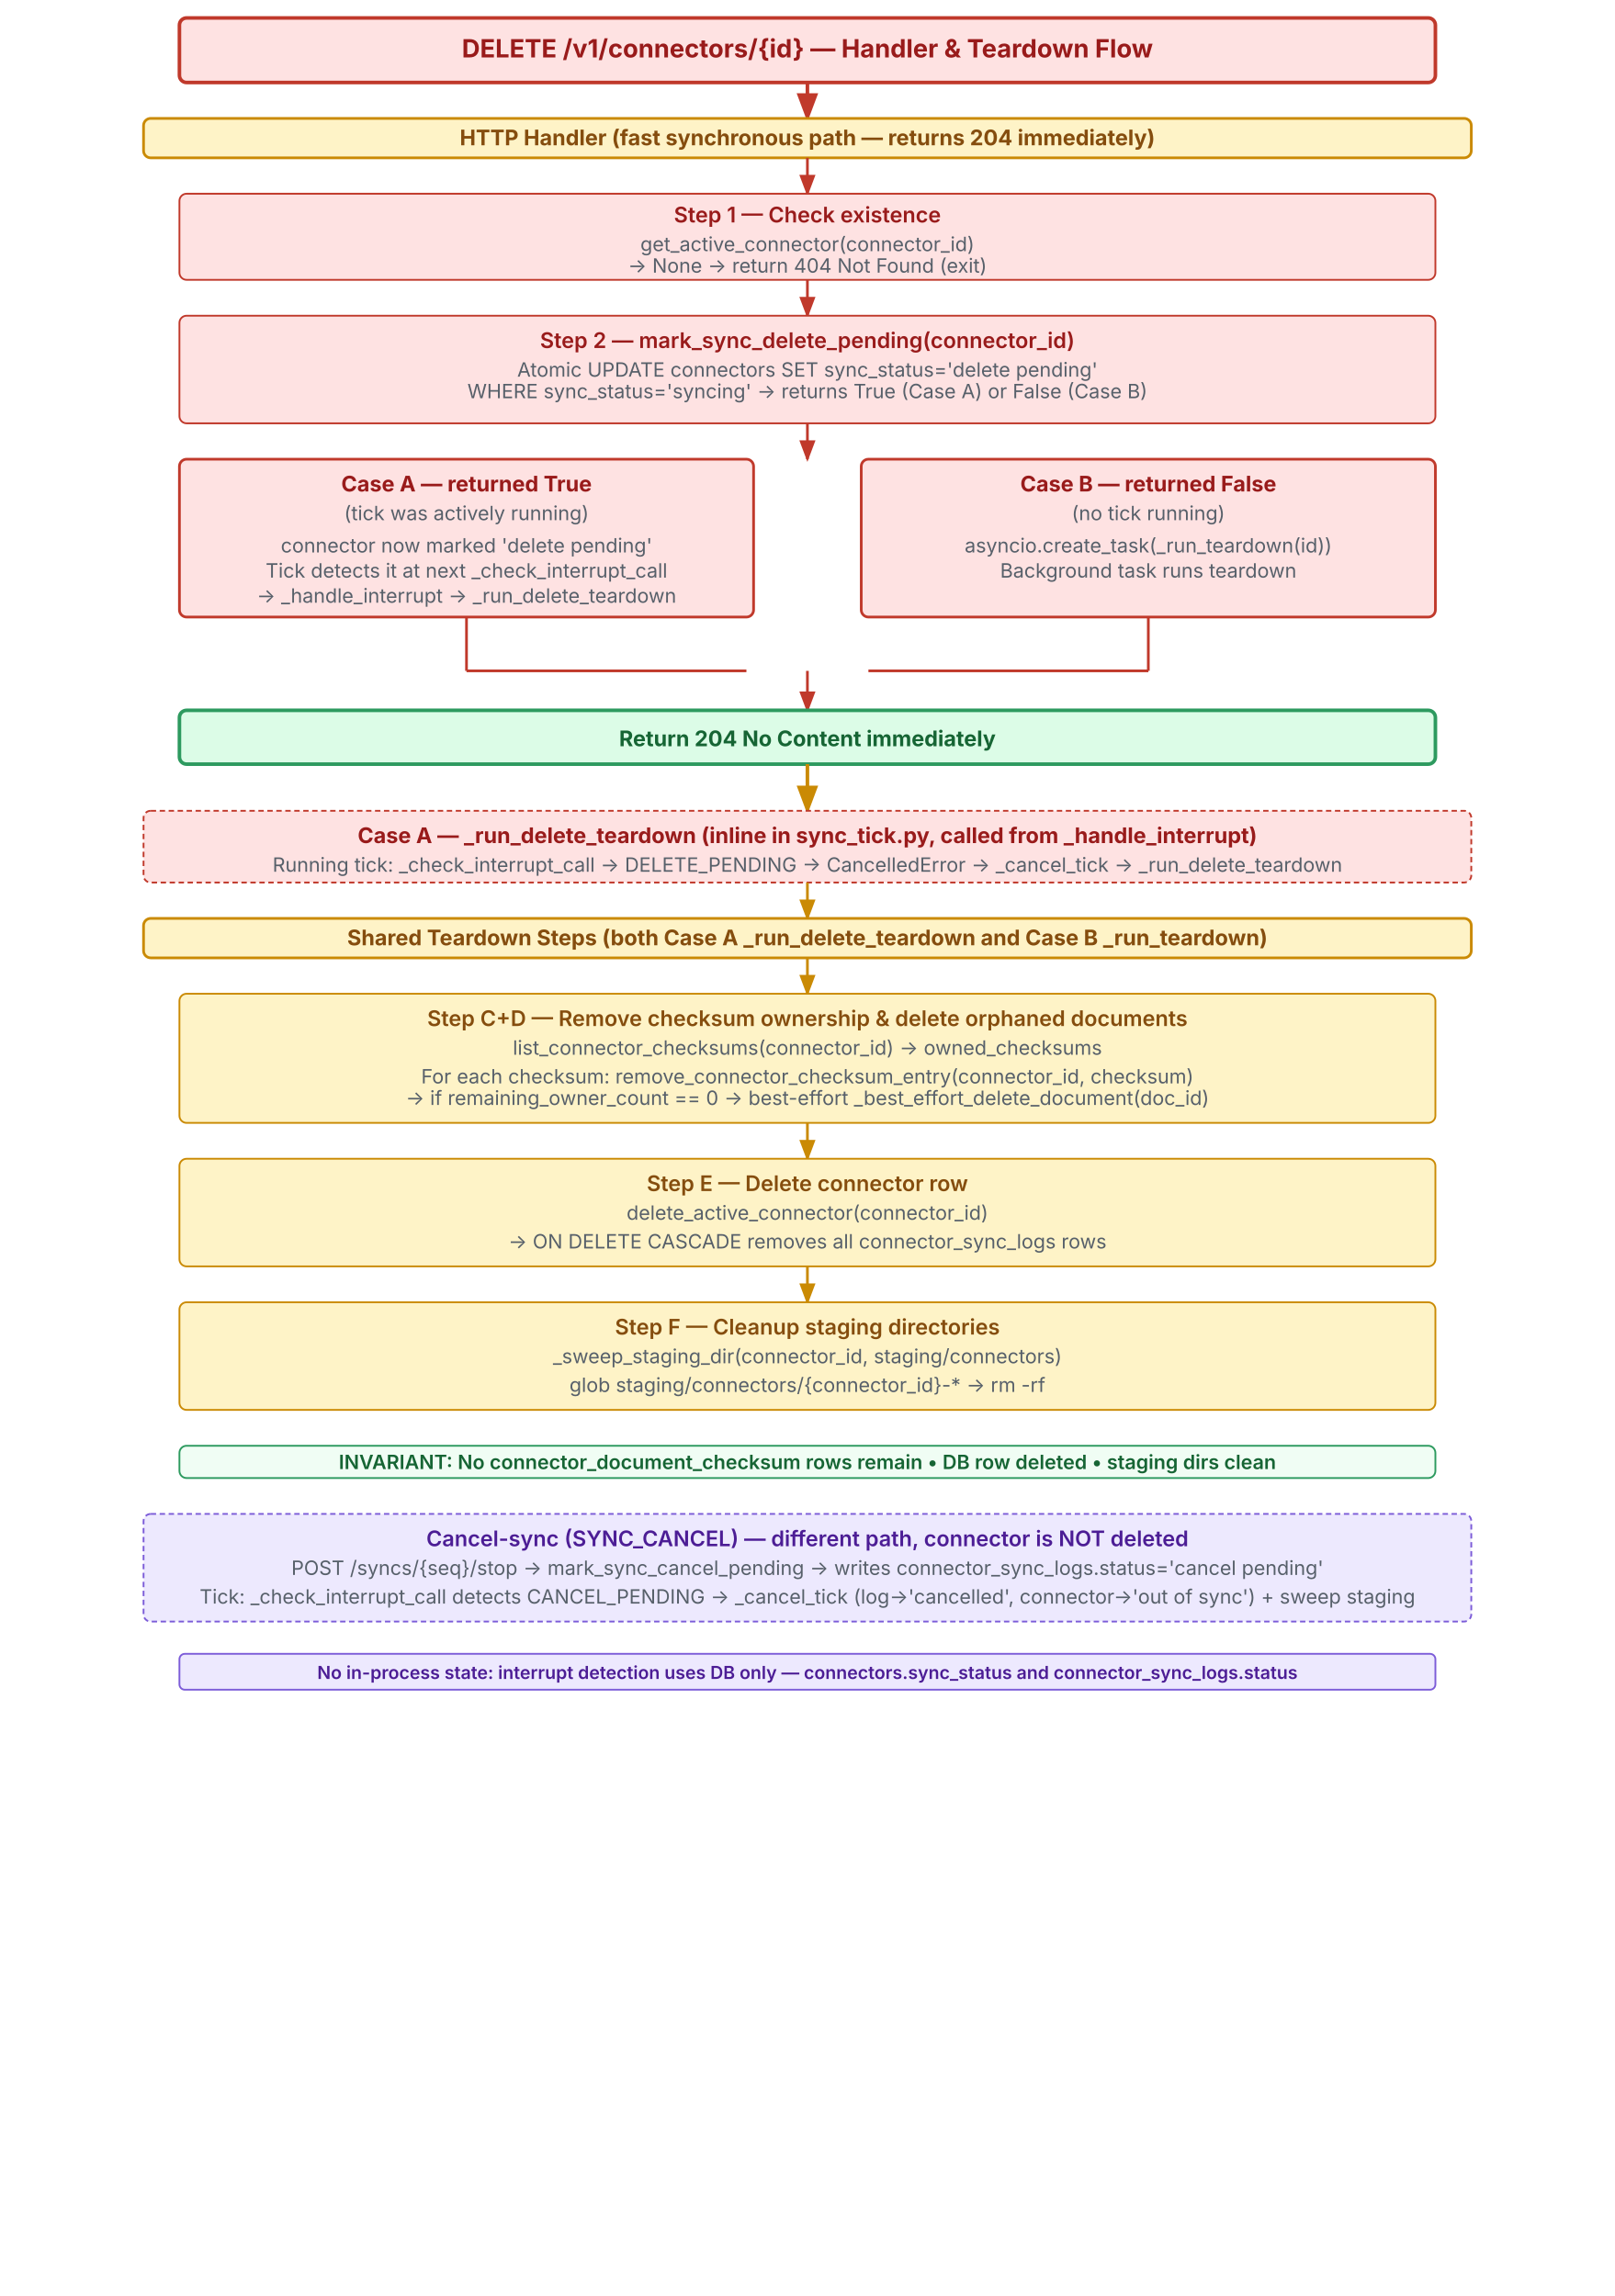
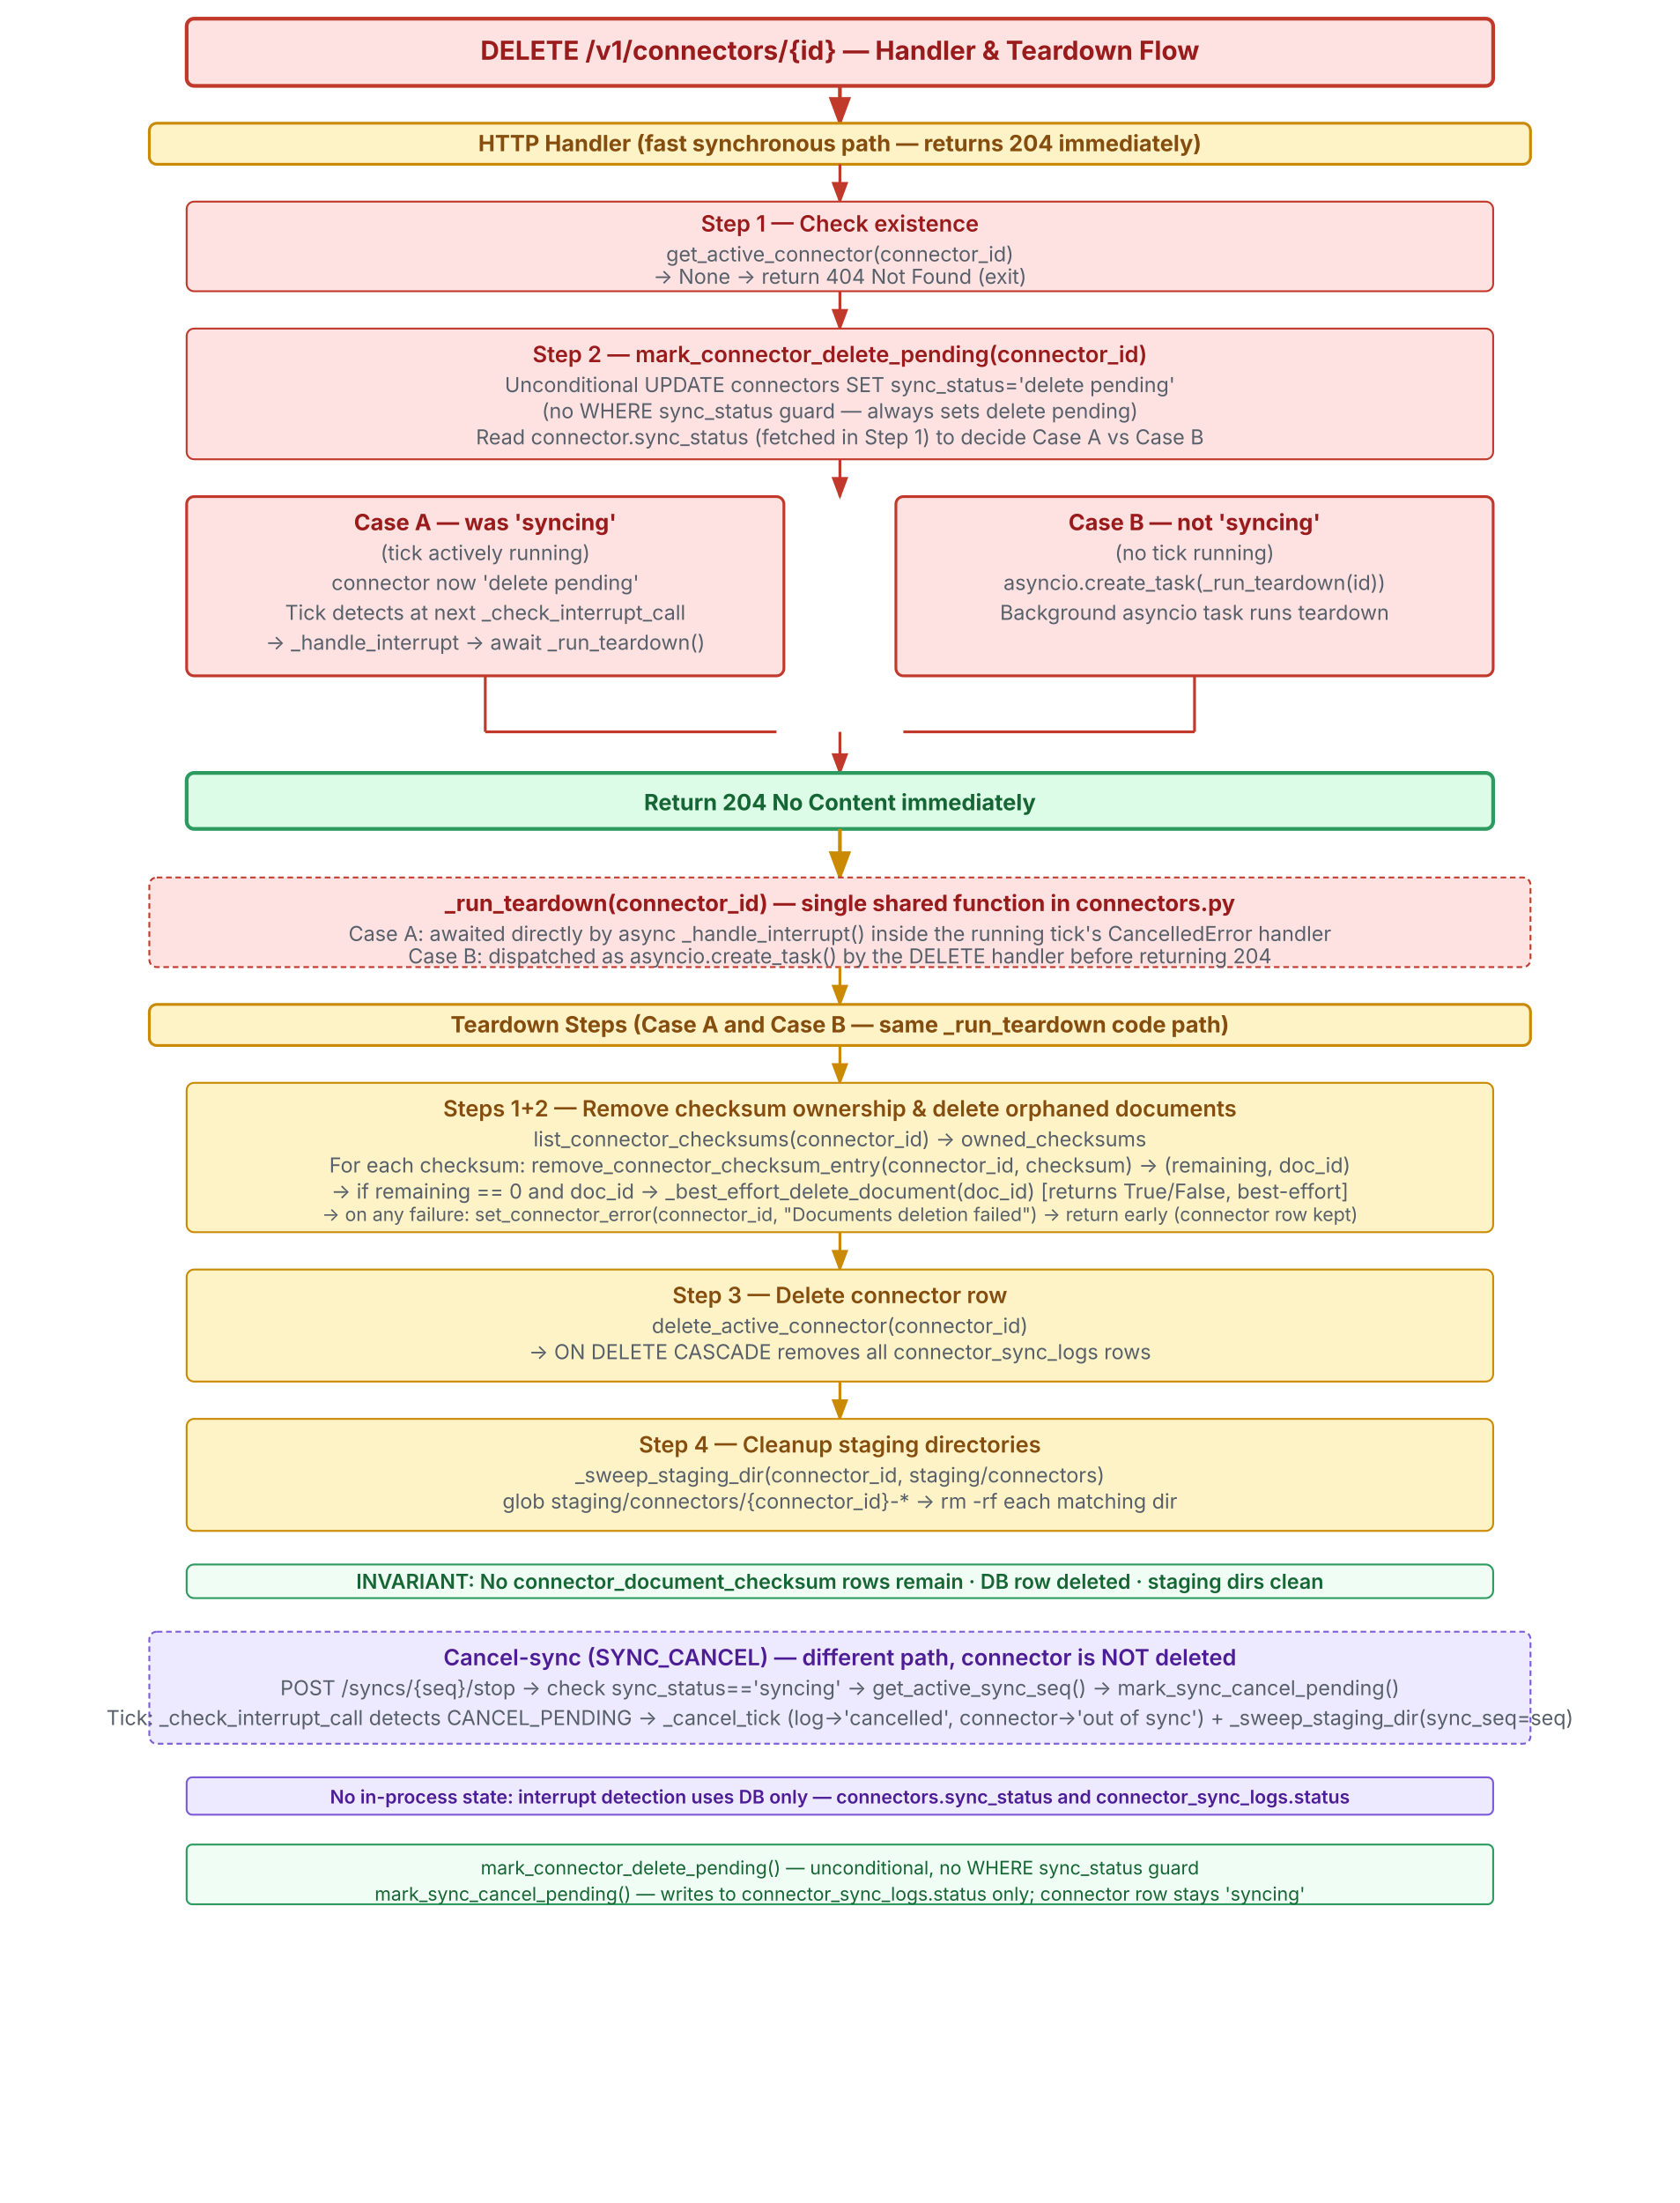
- <svg xmlns="http://www.w3.org/2000/svg" viewBox="0 0 900 1280" width="900" height="1280" font-family="-apple-system, Segoe UI, system-ui, sans-serif" font-size="12">
+ <svg xmlns="http://www.w3.org/2000/svg" viewBox="0 0 900 1180" width="900" height="1180" font-family="-apple-system, Segoe UI, system-ui, sans-serif" font-size="12">
  <defs>
    <marker id="del-arr" markerWidth="8" markerHeight="8" refX="7" refY="3" orient="auto">
      <path d="M0,0 L0,6 L8,3 z" fill="#c0392b" />
    </marker>
    <marker id="del-arrg" markerWidth="8" markerHeight="8" refX="7" refY="3" orient="auto">
      <path d="M0,0 L0,6 L8,3 z" fill="#2d9a5f" />
    </marker>
    <marker id="del-arry" markerWidth="8" markerHeight="8" refX="7" refY="3" orient="auto">
      <path d="M0,0 L0,6 L8,3 z" fill="#ca8a04" />
    </marker>
  </defs>
  <rect x="100" y="10" width="700" height="36" rx="4" fill="#fee2e2" stroke="#c0392b" stroke-width="2" />
  <text x="450" y="32" text-anchor="middle" font-weight="700" font-size="14" fill="#991b1b">DELETE /v1/connectors/{id} — Handler &amp; Teardown Flow</text>
  <line x1="450" y1="46" x2="450" y2="66" stroke="#c0392b" stroke-width="2" marker-end="url(#del-arr)" />
  <rect x="80" y="66" width="740" height="22" rx="4" fill="#fef3c7" stroke="#ca8a04" stroke-width="1.5" />
  <text x="450" y="81" text-anchor="middle" font-weight="700" fill="#854d0e">HTTP Handler (fast synchronous path — returns 204 immediately)</text>
  <line x1="450" y1="88" x2="450" y2="108" stroke="#c0392b" stroke-width="1.5" marker-end="url(#del-arr)" />
  <rect x="100" y="108" width="700" height="48" rx="4" fill="#fee2e2" stroke="#c0392b" stroke-width="1" />
  <text x="450" y="124" text-anchor="middle" font-weight="600" fill="#991b1b">Step 1 — Check existence</text>
  <text x="450" y="140" text-anchor="middle" fill="#57606a" font-size="11">get_active_connector(connector_id)</text>
  <text x="450" y="152" text-anchor="middle" fill="#57606a" font-size="11">→ None → return 404 Not Found (exit)</text>
  <line x1="450" y1="156" x2="450" y2="176" stroke="#c0392b" stroke-width="1.5" marker-end="url(#del-arr)" />
-   <rect x="100" y="176" width="700" height="60" rx="4" fill="#fee2e2" stroke="#c0392b" stroke-width="1" />
-   <text x="450" y="194" text-anchor="middle" font-weight="600" fill="#991b1b">Step 2 — mark_sync_delete_pending(connector_id)</text>
-   <text x="450" y="210" text-anchor="middle" fill="#57606a" font-size="11">Atomic UPDATE connectors SET sync_status='delete pending'</text>
-   <text x="450" y="222" text-anchor="middle" fill="#57606a" font-size="11">WHERE sync_status='syncing'  →  returns True (Case A) or False (Case B)</text>
-   <line x1="450" y1="236" x2="450" y2="256" stroke="#c0392b" stroke-width="1.5" marker-end="url(#del-arr)" />
-   <rect x="100" y="256" width="320" height="88" rx="4" fill="#fee2e2" stroke="#c0392b" stroke-width="1.5" />
-   <text x="260" y="274" text-anchor="middle" font-weight="700" fill="#991b1b">Case A — returned True</text>
-   <text x="260" y="290" text-anchor="middle" fill="#57606a" font-size="11">(tick was actively running)</text>
-   <text x="260" y="308" text-anchor="middle" fill="#57606a" font-size="11">connector now marked 'delete pending'</text>
-   <text x="260" y="322" text-anchor="middle" fill="#57606a" font-size="11">Tick detects it at next _check_interrupt_call</text>
-   <text x="260" y="336" text-anchor="middle" fill="#57606a" font-size="11">→ _handle_interrupt → _run_delete_teardown</text>
-   <rect x="480" y="256" width="320" height="88" rx="4" fill="#fee2e2" stroke="#c0392b" stroke-width="1.5" />
-   <text x="640" y="274" text-anchor="middle" font-weight="700" fill="#991b1b">Case B — returned False</text>
-   <text x="640" y="290" text-anchor="middle" fill="#57606a" font-size="11">(no tick running)</text>
-   <text x="640" y="308" text-anchor="middle" fill="#57606a" font-size="11">asyncio.create_task(_run_teardown(id))</text>
-   <text x="640" y="322" text-anchor="middle" fill="#57606a" font-size="11">Background task runs teardown</text>
-   <line x1="260" y1="344" x2="260" y2="374" stroke="#c0392b" stroke-width="1.5" />
-   <line x1="260" y1="374" x2="416" y2="374" stroke="#c0392b" stroke-width="1.5" />
-   <line x1="640" y1="344" x2="640" y2="374" stroke="#c0392b" stroke-width="1.5" />
-   <line x1="640" y1="374" x2="484" y2="374" stroke="#c0392b" stroke-width="1.5" />
-   <line x1="450" y1="374" x2="450" y2="396" stroke="#c0392b" stroke-width="1.5" marker-end="url(#del-arr)" />
-   <rect x="100" y="396" width="700" height="30" rx="4" fill="#dcfce7" stroke="#2d9a5f" stroke-width="2" />
-   <text x="450" y="416" text-anchor="middle" font-weight="700" fill="#166534">Return 204 No Content immediately</text>
-   <line x1="450" y1="426" x2="450" y2="452" stroke="#ca8a04" stroke-width="2" marker-end="url(#del-arry)" />
-   <rect x="80" y="452" width="740" height="40" rx="4" fill="#fee2e2" stroke="#c0392b" stroke-width="1" stroke-dasharray="3,2" />
-   <text x="450" y="470" text-anchor="middle" font-weight="700" fill="#991b1b">Case A — _run_delete_teardown (inline in sync_tick.py, called from _handle_interrupt)</text>
-   <text x="450" y="486" text-anchor="middle" fill="#57606a" font-size="11">Running tick: _check_interrupt_call → DELETE_PENDING → CancelledError → _cancel_tick → _run_delete_teardown</text>
-   <line x1="450" y1="492" x2="450" y2="512" stroke="#ca8a04" stroke-width="1.5" marker-end="url(#del-arry)" />
-   <rect x="80" y="512" width="740" height="22" rx="4" fill="#fef3c7" stroke="#ca8a04" stroke-width="1.5" />
-   <text x="450" y="527" text-anchor="middle" font-weight="700" fill="#854d0e">Shared Teardown Steps (both Case A _run_delete_teardown and Case B _run_teardown)</text>
-   <line x1="450" y1="534" x2="450" y2="554" stroke="#ca8a04" stroke-width="1.5" marker-end="url(#del-arry)" />
-   <rect x="100" y="554" width="700" height="72" rx="4" fill="#fef3c7" stroke="#ca8a04" stroke-width="1" />
-   <text x="450" y="572" text-anchor="middle" font-weight="600" fill="#854d0e">Step C+D — Remove checksum ownership &amp; delete orphaned documents</text>
-   <text x="450" y="588" text-anchor="middle" fill="#57606a" font-size="11">list_connector_checksums(connector_id) → owned_checksums</text>
-   <text x="450" y="604" text-anchor="middle" fill="#57606a" font-size="11">For each checksum: remove_connector_checksum_entry(connector_id, checksum)</text>
-   <text x="450" y="616" text-anchor="middle" fill="#57606a" font-size="11">  → if remaining_owner_count == 0 → best-effort _best_effort_delete_document(doc_id)</text>
-   <line x1="450" y1="626" x2="450" y2="646" stroke="#ca8a04" stroke-width="1.5" marker-end="url(#del-arry)" />
-   <rect x="100" y="646" width="700" height="60" rx="4" fill="#fef3c7" stroke="#ca8a04" stroke-width="1" />
-   <text x="450" y="664" text-anchor="middle" font-weight="600" fill="#854d0e">Step E — Delete connector row</text>
-   <text x="450" y="680" text-anchor="middle" fill="#57606a" font-size="11">delete_active_connector(connector_id)</text>
-   <text x="450" y="696" text-anchor="middle" fill="#57606a" font-size="11">→ ON DELETE CASCADE removes all connector_sync_logs rows</text>
-   <line x1="450" y1="706" x2="450" y2="726" stroke="#ca8a04" stroke-width="1.5" marker-end="url(#del-arry)" />
-   <rect x="100" y="726" width="700" height="60" rx="4" fill="#fef3c7" stroke="#ca8a04" stroke-width="1" />
-   <text x="450" y="744" text-anchor="middle" font-weight="600" fill="#854d0e">Step F — Cleanup staging directories</text>
-   <text x="450" y="760" text-anchor="middle" fill="#57606a" font-size="11">_sweep_staging_dir(connector_id, staging/connectors)</text>
-   <text x="450" y="776" text-anchor="middle" fill="#57606a" font-size="11">glob staging/connectors/{connector_id}-* → rm -rf</text>
-   <rect x="100" y="806" width="700" height="18" rx="4" fill="#f0fdf4" stroke="#2d9a5f" stroke-width="1" />
-   <text x="450" y="819" text-anchor="middle" font-size="11" fill="#166534" font-weight="600">INVARIANT: No connector_document_checksum rows remain • DB row deleted • staging dirs clean</text>
-   <rect x="80" y="844" width="740" height="60" rx="4" fill="#ede9fe" stroke="#7c5cd8" stroke-width="1" stroke-dasharray="3,2" />
-   <text x="450" y="862" text-anchor="middle" font-weight="600" fill="#4c1d95">Cancel-sync (SYNC_CANCEL) — different path, connector is NOT deleted</text>
-   <text x="450" y="878" text-anchor="middle" fill="#57606a" font-size="11">POST /syncs/{seq}/stop → mark_sync_cancel_pending → writes connector_sync_logs.status='cancel pending'</text>
-   <text x="450" y="894" text-anchor="middle" fill="#57606a" font-size="11">Tick: _check_interrupt_call detects CANCEL_PENDING → _cancel_tick (log→'cancelled', connector→'out of sync') + sweep staging</text>
-   <rect x="100" y="922" width="700" height="20" rx="3" fill="#ede9fe" stroke="#7c5cd8" stroke-width="1" />
-   <text x="450" y="936" text-anchor="middle" font-size="10" fill="#4c1d95" font-weight="600">No in-process state: interrupt detection uses DB only — connectors.sync_status and connector_sync_logs.status</text>
+   <rect x="100" y="176" width="700" height="70" rx="4" fill="#fee2e2" stroke="#c0392b" stroke-width="1" />
+   <text x="450" y="194" text-anchor="middle" font-weight="600" fill="#991b1b">Step 2 — mark_connector_delete_pending(connector_id)</text>
+   <text x="450" y="210" text-anchor="middle" fill="#57606a" font-size="11">Unconditional UPDATE connectors SET sync_status='delete pending'</text>
+   <text x="450" y="224" text-anchor="middle" fill="#57606a" font-size="11">(no WHERE sync_status guard — always sets delete pending)</text>
+   <text x="450" y="238" text-anchor="middle" fill="#57606a" font-size="11">Read connector.sync_status (fetched in Step 1) to decide Case A vs Case B</text>
+   <line x1="450" y1="246" x2="450" y2="266" stroke="#c0392b" stroke-width="1.5" marker-end="url(#del-arr)" />
+   <rect x="100" y="266" width="320" height="96" rx="4" fill="#fee2e2" stroke="#c0392b" stroke-width="1.5" />
+   <text x="260" y="284" text-anchor="middle" font-weight="700" fill="#991b1b">Case A — was 'syncing'</text>
+   <text x="260" y="300" text-anchor="middle" fill="#57606a" font-size="11">(tick actively running)</text>
+   <text x="260" y="316" text-anchor="middle" fill="#57606a" font-size="11">connector now 'delete pending'</text>
+   <text x="260" y="332" text-anchor="middle" fill="#57606a" font-size="11">Tick detects at next _check_interrupt_call</text>
+   <text x="260" y="348" text-anchor="middle" fill="#57606a" font-size="11">→ _handle_interrupt → await _run_teardown()</text>
+   <rect x="480" y="266" width="320" height="96" rx="4" fill="#fee2e2" stroke="#c0392b" stroke-width="1.5" />
+   <text x="640" y="284" text-anchor="middle" font-weight="700" fill="#991b1b">Case B — not 'syncing'</text>
+   <text x="640" y="300" text-anchor="middle" fill="#57606a" font-size="11">(no tick running)</text>
+   <text x="640" y="316" text-anchor="middle" fill="#57606a" font-size="11">asyncio.create_task(_run_teardown(id))</text>
+   <text x="640" y="332" text-anchor="middle" fill="#57606a" font-size="11">Background asyncio task runs teardown</text>
+   <line x1="260" y1="362" x2="260" y2="392" stroke="#c0392b" stroke-width="1.5" />
+   <line x1="260" y1="392" x2="416" y2="392" stroke="#c0392b" stroke-width="1.5" />
+   <line x1="640" y1="362" x2="640" y2="392" stroke="#c0392b" stroke-width="1.5" />
+   <line x1="640" y1="392" x2="484" y2="392" stroke="#c0392b" stroke-width="1.5" />
+   <line x1="450" y1="392" x2="450" y2="414" stroke="#c0392b" stroke-width="1.5" marker-end="url(#del-arr)" />
+   <rect x="100" y="414" width="700" height="30" rx="4" fill="#dcfce7" stroke="#2d9a5f" stroke-width="2" />
+   <text x="450" y="434" text-anchor="middle" font-weight="700" fill="#166534">Return 204 No Content immediately</text>
+   <line x1="450" y1="444" x2="450" y2="470" stroke="#ca8a04" stroke-width="2" marker-end="url(#del-arry)" />
+   <rect x="80" y="470" width="740" height="48" rx="4" fill="#fee2e2" stroke="#c0392b" stroke-width="1" stroke-dasharray="3,2" />
+   <text x="450" y="488" text-anchor="middle" font-weight="700" fill="#991b1b">_run_teardown(connector_id)  — single shared function in connectors.py</text>
+   <text x="450" y="504" text-anchor="middle" fill="#57606a" font-size="11">Case A: awaited directly by async _handle_interrupt() inside the running tick's CancelledError handler</text>
+   <text x="450" y="516" text-anchor="middle" fill="#57606a" font-size="11">Case B: dispatched as asyncio.create_task() by the DELETE handler before returning 204</text>
+   <line x1="450" y1="518" x2="450" y2="538" stroke="#ca8a04" stroke-width="1.5" marker-end="url(#del-arry)" />
+   <rect x="80" y="538" width="740" height="22" rx="4" fill="#fef3c7" stroke="#ca8a04" stroke-width="1.5" />
+   <text x="450" y="553" text-anchor="middle" font-weight="700" fill="#854d0e">Teardown Steps (Case A and Case B — same _run_teardown code path)</text>
+   <line x1="450" y1="560" x2="450" y2="580" stroke="#ca8a04" stroke-width="1.5" marker-end="url(#del-arry)" />
+   <rect x="100" y="580" width="700" height="80" rx="4" fill="#fef3c7" stroke="#ca8a04" stroke-width="1" />
+   <text x="450" y="598" text-anchor="middle" font-weight="600" fill="#854d0e">Steps 1+2 — Remove checksum ownership &amp; delete orphaned documents</text>
+   <text x="450" y="614" text-anchor="middle" fill="#57606a" font-size="11">list_connector_checksums(connector_id) → owned_checksums</text>
+   <text x="450" y="628" text-anchor="middle" fill="#57606a" font-size="11">For each checksum: remove_connector_checksum_entry(connector_id, checksum) → (remaining, doc_id)</text>
+   <text x="450" y="642" text-anchor="middle" fill="#57606a" font-size="11">  → if remaining == 0 and doc_id → _best_effort_delete_document(doc_id)  [returns True/False, best-effort]</text>
+   <text x="450" y="654" text-anchor="middle" fill="#57606a" font-size="10">  → on any failure: set_connector_error(connector_id, "Documents deletion failed") → return early (connector row kept)</text>
+   <line x1="450" y1="660" x2="450" y2="680" stroke="#ca8a04" stroke-width="1.5" marker-end="url(#del-arry)" />
+   <rect x="100" y="680" width="700" height="60" rx="4" fill="#fef3c7" stroke="#ca8a04" stroke-width="1" />
+   <text x="450" y="698" text-anchor="middle" font-weight="600" fill="#854d0e">Step 3 — Delete connector row</text>
+   <text x="450" y="714" text-anchor="middle" fill="#57606a" font-size="11">delete_active_connector(connector_id)</text>
+   <text x="450" y="728" text-anchor="middle" fill="#57606a" font-size="11">→ ON DELETE CASCADE removes all connector_sync_logs rows</text>
+   <line x1="450" y1="740" x2="450" y2="760" stroke="#ca8a04" stroke-width="1.5" marker-end="url(#del-arry)" />
+   <rect x="100" y="760" width="700" height="60" rx="4" fill="#fef3c7" stroke="#ca8a04" stroke-width="1" />
+   <text x="450" y="778" text-anchor="middle" font-weight="600" fill="#854d0e">Step 4 — Cleanup staging directories</text>
+   <text x="450" y="794" text-anchor="middle" fill="#57606a" font-size="11">_sweep_staging_dir(connector_id, staging/connectors)</text>
+   <text x="450" y="808" text-anchor="middle" fill="#57606a" font-size="11">glob staging/connectors/{connector_id}-* → rm -rf each matching dir</text>
+   <rect x="100" y="838" width="700" height="18" rx="4" fill="#f0fdf4" stroke="#2d9a5f" stroke-width="1" />
+   <text x="450" y="851" text-anchor="middle" font-size="11" fill="#166534" font-weight="600">INVARIANT: No connector_document_checksum rows remain · DB row deleted · staging dirs clean</text>
+   <rect x="80" y="874" width="740" height="60" rx="4" fill="#ede9fe" stroke="#7c5cd8" stroke-width="1" stroke-dasharray="3,2" />
+   <text x="450" y="892" text-anchor="middle" font-weight="600" fill="#4c1d95">Cancel-sync (SYNC_CANCEL) — different path, connector is NOT deleted</text>
+   <text x="450" y="908" text-anchor="middle" fill="#57606a" font-size="11">POST /syncs/{seq}/stop → check sync_status=='syncing' → get_active_sync_seq() → mark_sync_cancel_pending()</text>
+   <text x="450" y="924" text-anchor="middle" fill="#57606a" font-size="11">Tick: _check_interrupt_call detects CANCEL_PENDING → _cancel_tick (log→'cancelled', connector→'out of sync') + _sweep_staging_dir(sync_seq=seq)</text>
+   <rect x="100" y="952" width="700" height="20" rx="3" fill="#ede9fe" stroke="#7c5cd8" stroke-width="1" />
+   <text x="450" y="966" text-anchor="middle" font-size="10" fill="#4c1d95" font-weight="600">No in-process state: interrupt detection uses DB only — connectors.sync_status and connector_sync_logs.status</text>
+   <rect x="100" y="988" width="700" height="32" rx="3" fill="#f0fdf4" stroke="#2d9a5f" stroke-width="1" />
+   <text x="450" y="1004" text-anchor="middle" font-size="10" fill="#166534">mark_connector_delete_pending() — unconditional, no WHERE sync_status guard</text>
+   <text x="450" y="1018" text-anchor="middle" font-size="10" fill="#166534">mark_sync_cancel_pending() — writes to connector_sync_logs.status only; connector row stays 'syncing'</text>
</svg>
